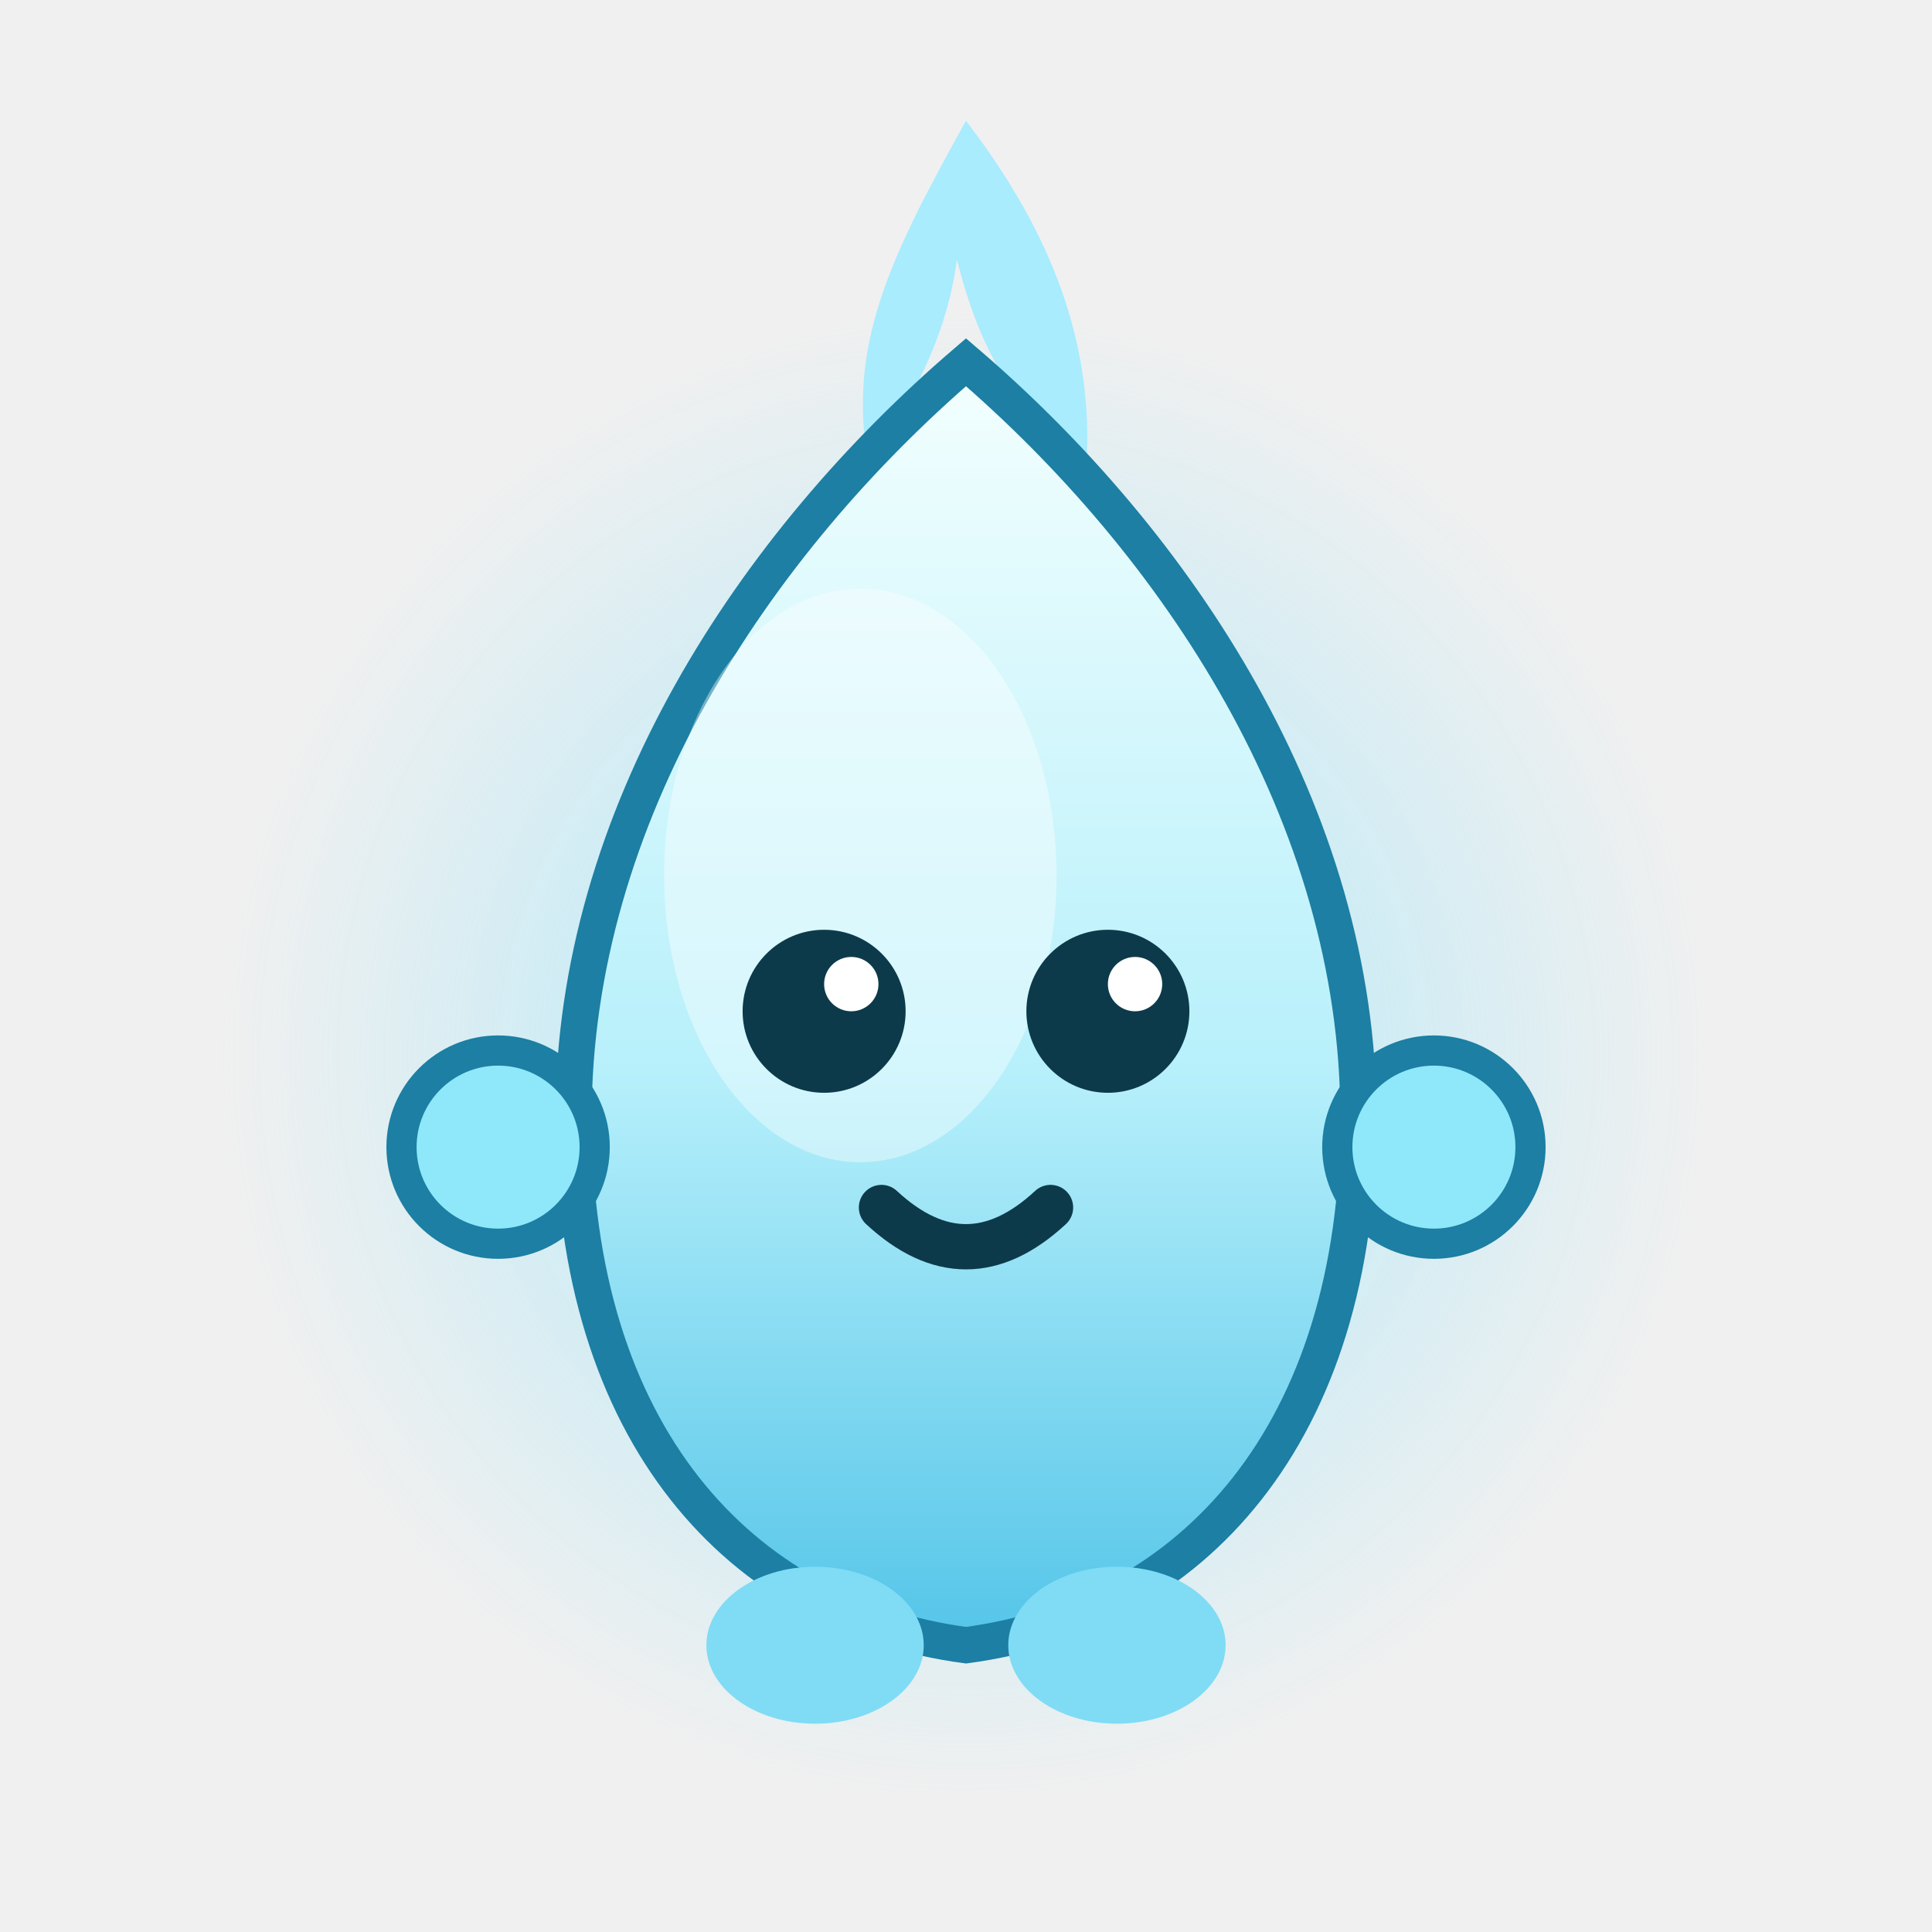
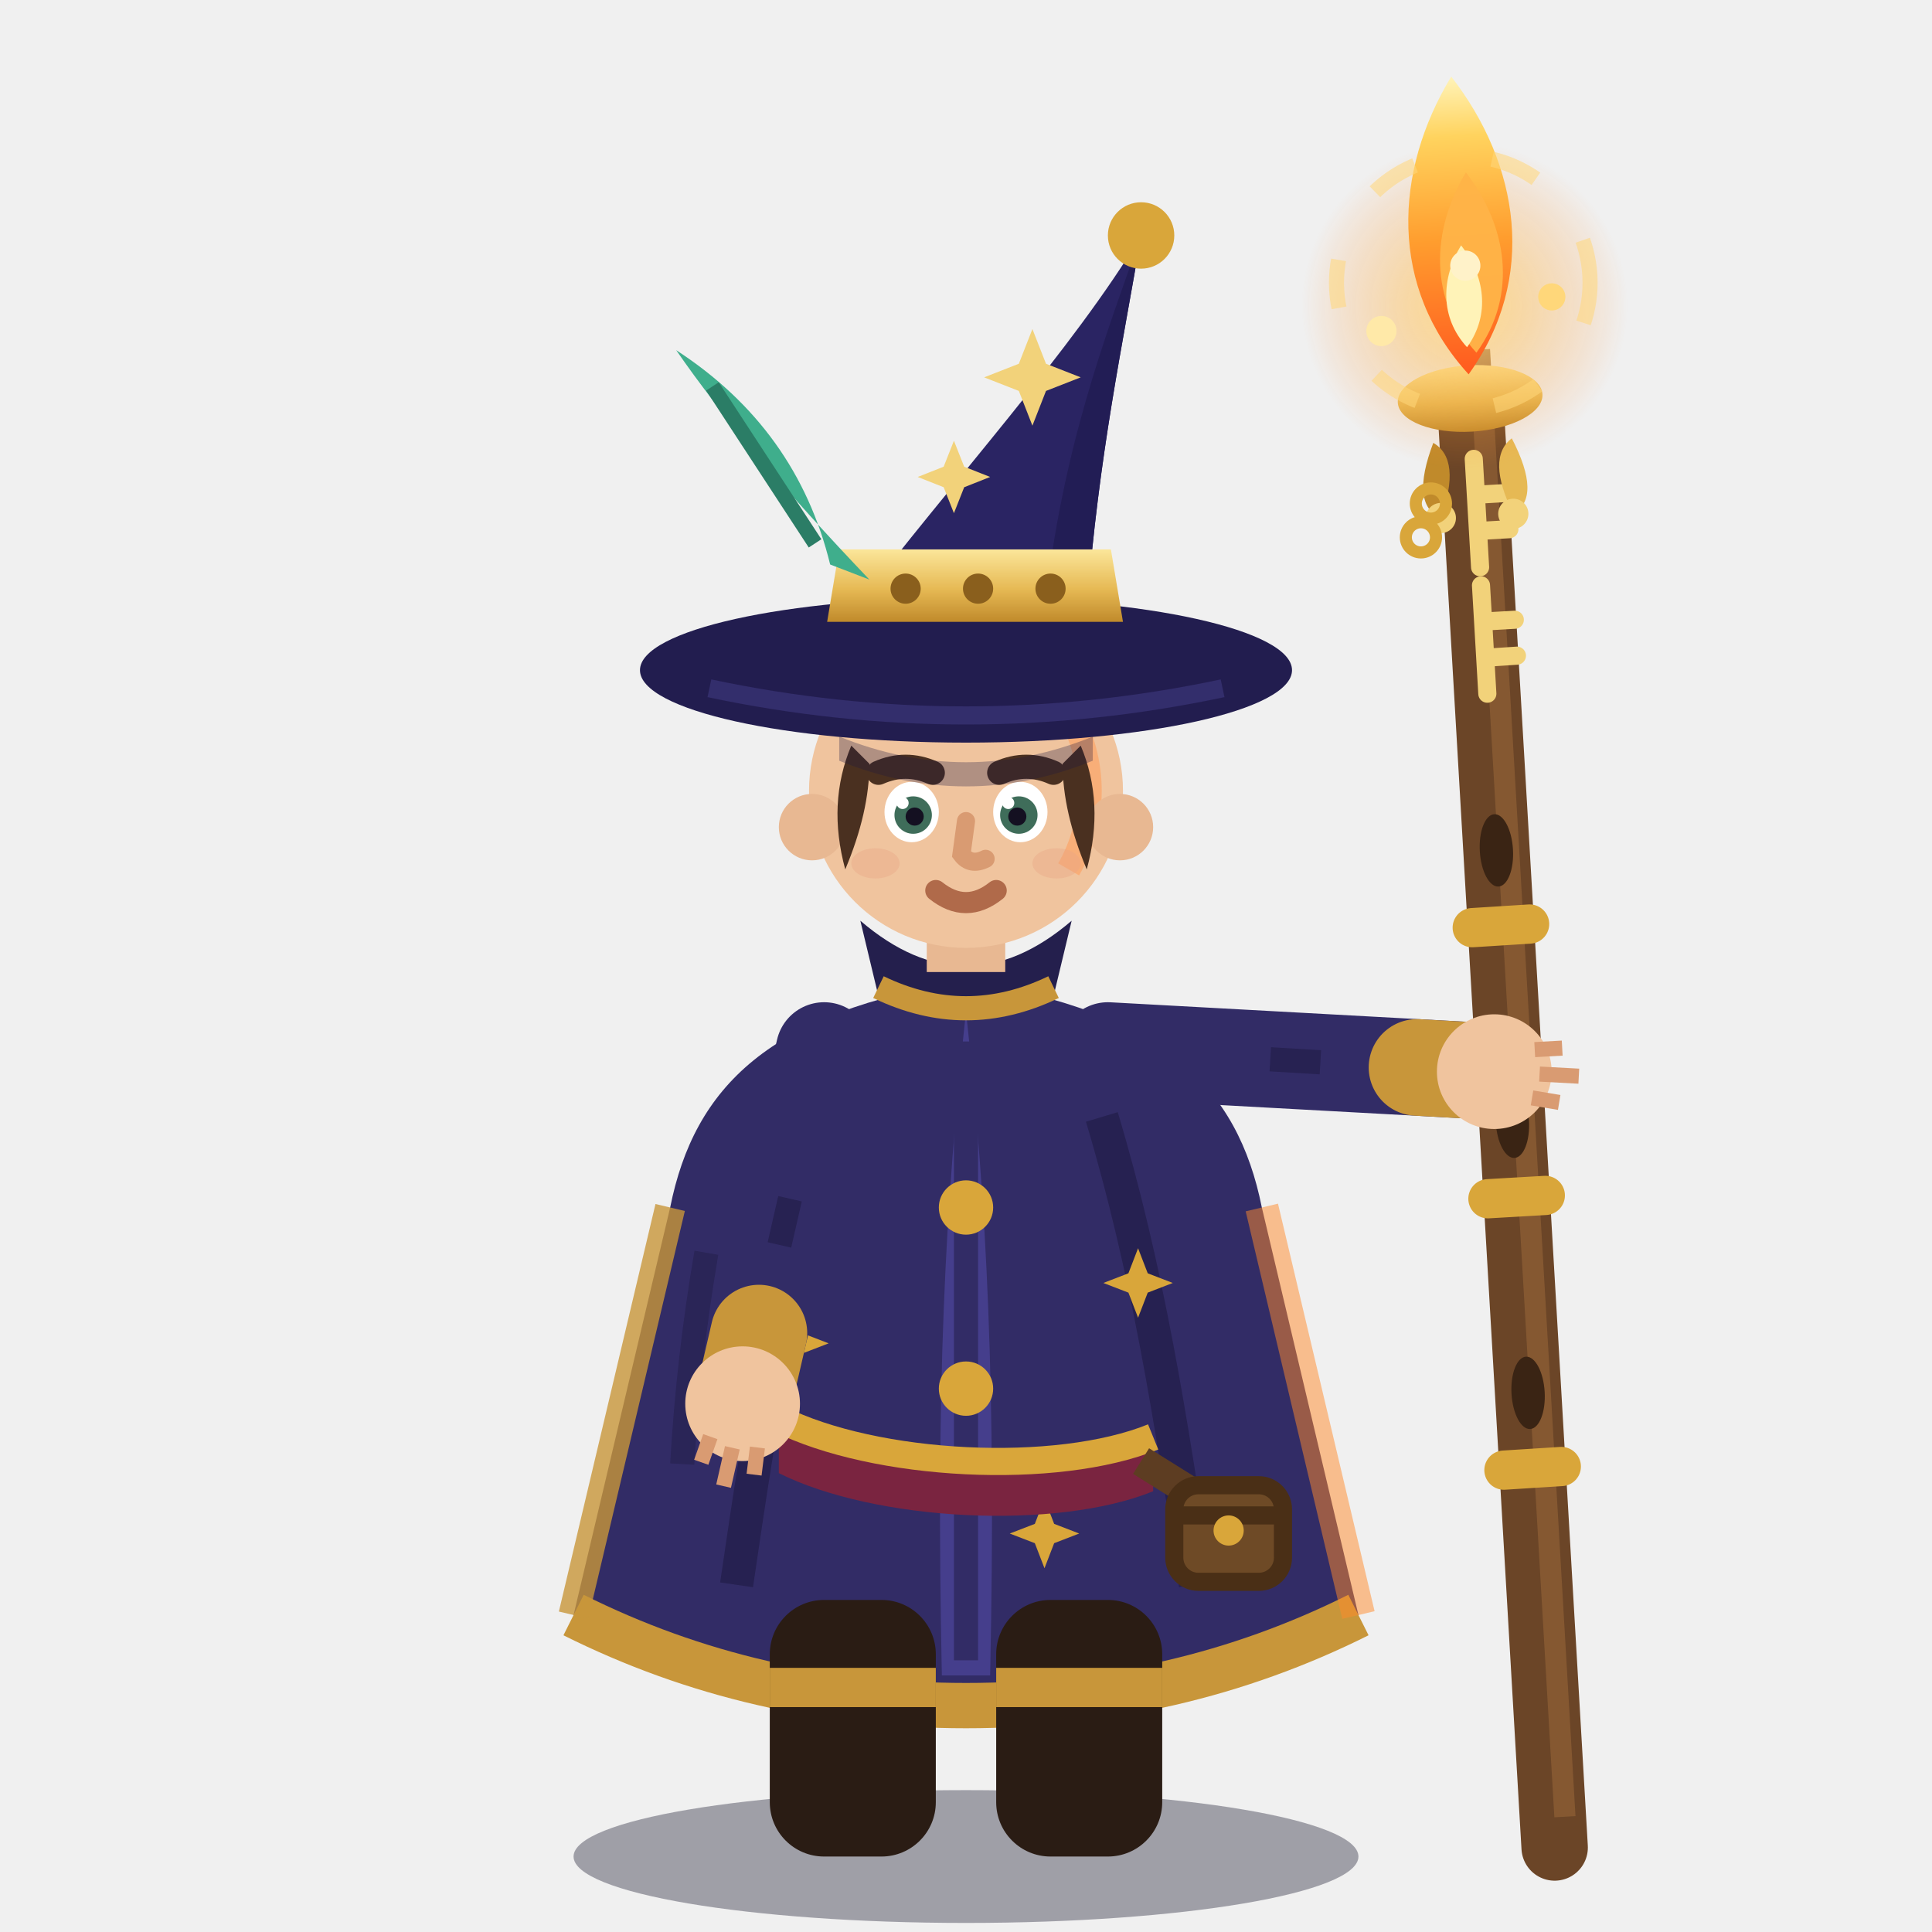
<svg xmlns="http://www.w3.org/2000/svg" viewBox="0 0 64 64">
  <defs>
-     <radialGradient id="glow" cx="0.5" cy="0.5" r="0.5">
-       <stop offset="0" stop-color="#d8fbff" stop-opacity="0.65" />
-       <stop offset="0.55" stop-color="#7fe3ff" stop-opacity="0.28" />
-       <stop offset="1" stop-color="#7fe3ff" stop-opacity="0" />
+     <radialGradient id="glowG">
+       <stop offset="0" stop-color="#ffdf8a" stop-opacity="0.85" />
+       <stop offset="0.5" stop-color="#ffb347" stop-opacity="0.35" />
+       <stop offset="1" stop-color="#ff8a2a" stop-opacity="0" />
    </radialGradient>
-     <linearGradient id="bodyG" x1="0" y1="0" x2="0" y2="1">
-       <stop offset="0" stop-color="#f4fffe" />
-       <stop offset="0.55" stop-color="#b7f0fb" />
-       <stop offset="1" stop-color="#52c4e8" />
+     <linearGradient id="flameG" x1="0" y1="1" x2="0" y2="0">
+       <stop offset="0" stop-color="#ff5a1f" />
+       <stop offset="0.45" stop-color="#ff9d2e" />
+       <stop offset="0.8" stop-color="#ffd35e" />
+       <stop offset="1" stop-color="#fff3b8" />
+     </linearGradient>
+     <linearGradient id="goldG" x1="0" y1="0" x2="0" y2="1">
+       <stop offset="0" stop-color="#fbe69a" />
+       <stop offset="0.55" stop-color="#e6b954" />
+       <stop offset="1" stop-color="#c08a2b" />
    </linearGradient>
  </defs>
-   <circle cx="32" cy="35" r="25" fill="url(#glow)" />
-   <path d="M32 4 C29.5 8.5 28 11.5 28.8 15.5 C30.6 12.6 31.4 10.8 31.7 8.6 C32.4 11.4 33.6 13.8 36 15.2 C36.2 11 34.6 7.4 32 4 Z" fill="#a5ecff" opacity="0.95" />
-   <path d="M32 12 C25 18 19 27 19 37 C19 47.5 24.5 53.5 32 54.5 C39.5 53.5 45 47.5 45 37 C45 27 39 18 32 12 Z" fill="url(#bodyG)" stroke="#1c7fa3" stroke-width="1.2" />
-   <ellipse cx="28.5" cy="29" rx="6.5" ry="9.5" fill="#ffffff" opacity="0.4" />
-   <circle cx="16.5" cy="38" r="3.2" fill="#8fe8fa" stroke="#1c7fa3" stroke-width="1" />
-   <circle cx="47.5" cy="38" r="3.2" fill="#8fe8fa" stroke="#1c7fa3" stroke-width="1" />
-   <ellipse cx="27" cy="54.5" rx="3.6" ry="2.6" fill="#7fdcf4" />
-   <ellipse cx="37" cy="54.5" rx="3.6" ry="2.6" fill="#7fdcf4" />
-   <circle cx="27.3" cy="33.5" r="2.7" fill="#0d3a4a" />
-   <circle cx="36.7" cy="33.5" r="2.7" fill="#0d3a4a" />
-   <circle cx="28.2" cy="32.6" r="0.9" fill="#ffffff" />
-   <circle cx="37.6" cy="32.6" r="0.9" fill="#ffffff" />
-   <path d="M29.2 40 Q32 42.6 34.8 40" stroke="#0d3a4a" stroke-width="1.5" fill="none" stroke-linecap="round" />
+   <ellipse cx="32" cy="61.5" rx="13" ry="2.2" fill="#0a0820" opacity="0.35" />
+   <g>
+     <path d="M32 32.5 C25.5 33.5 23 36 22.2 40 L19 53.5 Q25 56.5 32 56.5 Q39 56.5 45 53.5 L41.8 40 C41 36 38.5 33.5 32 32.5 Z" fill="#322c66" />
+     <path d="M27.5 37 C26 42 25.2 47 24.4 52.5" stroke="#241f4d" stroke-width="1.1" fill="none" opacity="0.85" />
+     <path d="M36.5 37 C38 42 38.8 47 39.6 52.5" stroke="#241f4d" stroke-width="1.1" fill="none" opacity="0.85" />
+     <path d="M23.4 41.5 Q22.8 45 22.6 48.5" stroke="#241f4d" stroke-width="0.8" fill="none" opacity="0.6" />
+     <path d="M19 53.5 Q25 56.5 32 56.5 Q39 56.5 45 53.5" stroke="#c8963a" stroke-width="1.5" fill="none" />
+     <path d="M22.2 40 L19 53.5" stroke="#c8963a" stroke-width="1" fill="none" opacity="0.8" />
+     <path d="M41.8 40 L45 53.5" stroke="#ff8a2a" stroke-width="1.1" fill="none" opacity="0.5" />
+     <path d="M26.3 43.35 L26.62 44.18 L27.45 44.5 L26.62 44.82 L26.3 45.65 L25.98 44.82 L25.15 44.5 L25.98 44.18 Z" fill="#d9a63a" />
+     <path d="M37.7 41.35 L38.02 42.18 L38.85 42.5 L38.02 42.82 L37.7 43.65 L37.38 42.82 L36.55 42.5 L37.38 42.18 Z" fill="#d9a63a" />
+     <path d="M34.6 49.65 L34.92 50.48 L35.75 50.8 L34.92 51.12 L34.6 51.95 L34.28 51.12 L33.45 50.8 L34.28 50.48 Z" fill="#d9a63a" />
+     <path d="M32 33.5 C31.3 40 31 46 31.2 55.5 L32.8 55.5 C33 46 32.7 40 32 33.5 Z" fill="#453e8c" />
+     <line x1="32" y1="34.5" x2="32" y2="55" stroke="#322c66" stroke-width="0.8" />
+     <circle cx="32" cy="40" r="0.9" fill="#d9a63a" />
+     <circle cx="32" cy="46" r="0.9" fill="#d9a63a" />
+     <path d="M25.8 47 C29 48.6 35 48.9 38.2 47.6 L38.2 49.4 C35 50.7 29 50.4 25.8 48.8 Z" fill="#7a2440" />
+     <path d="M25.8 47 C29 48.6 35 48.9 38.2 47.6" stroke="#d9a63a" stroke-width="0.9" fill="none" />
+     <line x1="37.8" y1="48.4" x2="39.4" y2="49.4" stroke="#5d3d22" stroke-width="1" />
+     <rect x="38.9" y="49.2" width="3.6" height="3.2" rx="0.8" fill="#6e4a26" stroke="#4a2f16" stroke-width="0.6" />
+     <line x1="38.9" y1="50.2" x2="42.5" y2="50.2" stroke="#4a2f16" stroke-width="0.6" />
+     <circle cx="40.7" cy="50.7" r="0.5" fill="#d9a63a" />
+     <rect x="25.5" y="53" width="5.5" height="8.5" rx="1.8" fill="#2a1c14" />
+     <line x1="25.5" y1="55.9" x2="31" y2="55.9" stroke="#c8963a" stroke-width="1.3" />
+     <rect x="33" y="53" width="5.5" height="8.5" rx="1.8" fill="#2a1c14" />
+     <line x1="33" y1="55.9" x2="38.5" y2="55.9" stroke="#c8963a" stroke-width="1.3" />
+     <path d="M28.5 30.5 Q32 33.5 35.5 30.5 L34.9 33 Q32 34.5 29.1 33 Z" fill="#241f4d" />
+     <path d="M29.1 32.7 Q32 34.1 34.9 32.7" stroke="#c8963a" stroke-width="0.8" fill="none" />
+     <rect x="30.7" y="29.6" width="2.6" height="2.6" fill="#e8b892" />
+     <circle cx="32" cy="26.2" r="5.2" fill="#f0c49e" />
+     <path d="M35.4 23.6 A5.2 5.2 0 0 1 35.4 28.8" stroke="#ff9d5a" stroke-width="0.8" fill="none" opacity="0.55" />
+     <circle cx="26.9" cy="27.4" r="1.1" fill="#e8b892" />
+     <circle cx="37.1" cy="27.4" r="1.1" fill="#e8b892" />
+     <path d="M28.2 24.7 Q27.4 26.6 28 28.8 Q28.8 26.9 28.8 25.3 Z" fill="#4a3020" />
+     <path d="M35.8 24.7 Q36.6 26.6 36 28.8 Q35.2 26.9 35.2 25.3 Z" fill="#4a3020" />
+     <path d="M29.1 25.6 Q30 25.2 30.9 25.6" stroke="#4a3020" stroke-width="0.8" fill="none" stroke-linecap="round" />
+     <path d="M33.1 25.6 Q34 25.2 34.9 25.6" stroke="#4a3020" stroke-width="0.8" fill="none" stroke-linecap="round" />
+     <ellipse cx="30.2" cy="26.9" rx="0.9" ry="1" fill="#ffffff" />
+     <ellipse cx="33.8" cy="26.9" rx="0.9" ry="1" fill="#ffffff" />
+     <circle cx="30.25" cy="27" r="0.62" fill="#3f6d5a" />
+     <circle cx="33.75" cy="27" r="0.62" fill="#3f6d5a" />
+     <circle cx="30.3" cy="27.05" r="0.3" fill="#141021" />
+     <circle cx="33.7" cy="27.05" r="0.3" fill="#141021" />
+     <circle cx="29.9" cy="26.6" r="0.2" fill="#ffffff" />
+     <circle cx="33.4" cy="26.6" r="0.2" fill="#ffffff" />
+     <path d="M32 27.2 L31.85 28.3 Q32.15 28.7 32.65 28.45" stroke="#d99b72" stroke-width="0.6" fill="none" stroke-linecap="round" />
+     <path d="M31 29.5 Q32 30.3 33 29.5" stroke="#b06a4a" stroke-width="0.7" fill="none" stroke-linecap="round" />
+     <ellipse cx="29" cy="28.6" rx="0.8" ry="0.5" fill="#e8a585" opacity="0.4" />
+     <ellipse cx="35" cy="28.6" rx="0.8" ry="0.5" fill="#e8a585" opacity="0.4" />
+     <path d="M27.8 24.4 Q32 26.1 36.2 24.4 L36.2 25.2 Q32 26.9 27.8 25.2 Z" fill="#1a1540" opacity="0.3" />
+     <ellipse cx="32" cy="22.2" rx="10.8" ry="2.4" fill="#221d4f" />
+     <path d="M23.5 22.8 Q32 24.6 40.5 22.8" stroke="#3a3478" stroke-width="0.6" fill="none" opacity="0.7" />
+     <path d="M37.8 7.8 C35.6 11.5 31.5 16 28.3 20.2 L36 20.2 C36.4 15 37.2 11.4 37.8 7.8 Z" fill="#2a2463" />
+     <path d="M37.8 7.8 C37.2 11.4 36.4 15 36 20.2 L34.6 20.2 C35.2 14.8 36.6 11.2 37.8 7.8 Z" fill="#221d55" />
+     <path d="M27.8 18.2 L36.8 18.2 L37.2 20.6 L27.4 20.6 Z" fill="url(#goldG)" />
+     <circle cx="30" cy="19.5" r="0.5" fill="#8a5f1d" />
+     <circle cx="32.4" cy="19.5" r="0.5" fill="#8a5f1d" />
+     <circle cx="34.8" cy="19.5" r="0.5" fill="#8a5f1d" />
+     <path d="M34.2 10.9 L34.65 12.05 L35.8 12.5 L34.65 12.95 L34.2 14.1 L33.75 12.95 L32.6 12.5 L33.75 12.05 Z" fill="#f2d27a" />
+     <path d="M31.6 14.6 L31.94 15.46 L32.8 15.8 L31.94 16.14 L31.6 17 L31.26 16.14 L30.4 15.8 L31.26 15.46 Z" fill="#f2d27a" />
+     <path d="M28.8 19.2 Q24.6 14.8 22.4 11.6 Q26.4 14.2 27.5 18.7 Z" fill="#3fae8c" />
+     <line x1="27" y1="18" x2="23.6" y2="12.8" stroke="#2b7d66" stroke-width="0.5" />
+     <circle cx="37.8" cy="7.8" r="1.1" fill="#d9a63a" />
+     <line x1="27.3" y1="34.8" x2="24.6" y2="46.5" stroke="#322c66" stroke-width="3.2" stroke-linecap="round" />
+     <line x1="26.17" y1="39.71" x2="25.82" y2="41.24" stroke="#241f4d" stroke-width="0.8" opacity="0.8" />
+     <line x1="25.14" y1="44.16" x2="24.76" y2="45.8" stroke="#c8963a" stroke-width="3.2" stroke-linecap="round" />
+     <circle cx="24.6" cy="46.5" r="1.9" fill="#f0c49e" />
+     <path d="M23.53 47.59 L23.23 48.44 M24.26 47.96 L23.97 49.23 M25.09 47.95 L24.98 48.85" stroke="#d99b72" stroke-width="0.5" fill="none" />
+     <line x1="51.5" y1="61.2" x2="48.7" y2="13.2" stroke="#6b4527" stroke-width="2.2" stroke-linecap="round" />
+     <line x1="51.84" y1="60.18" x2="49.01" y2="11.58" stroke="#8a5c33" stroke-width="0.7" opacity="0.85" />
+     <path d="M49.03 18.79 L48.82 15.2 M48.96 17.59 L50 17.53 M48.89 16.39 L49.93 16.33" stroke="#f2d27a" stroke-width="0.6" fill="none" stroke-linecap="round" />
+     <path d="M49.27 22.98 L49.06 19.39 M49.2 21.79 L50.25 21.72 M49.13 20.59 L50.18 20.53" stroke="#f2d27a" stroke-width="0.6" fill="none" stroke-linecap="round" />
+     <line x1="48.77" y1="30.73" x2="50.67" y2="30.61" stroke="#d9a63a" stroke-width="1.3" stroke-linecap="round" />
+     <line x1="49.29" y1="39.71" x2="51.19" y2="39.6" stroke="#d9a63a" stroke-width="1.3" stroke-linecap="round" />
+     <line x1="49.82" y1="48.7" x2="51.72" y2="48.58" stroke="#d9a63a" stroke-width="1.3" stroke-linecap="round" />
+     <ellipse cx="49.57" cy="28.17" rx="0.55" ry="1.2" transform="rotate(-3.34 49.57 28.17)" fill="#3a2414" />
+     <ellipse cx="50.1" cy="37.16" rx="0.55" ry="1.2" transform="rotate(-3.34 50.1 37.16)" fill="#3a2414" />
+     <ellipse cx="50.62" cy="46.14" rx="0.55" ry="1.2" transform="rotate(-3.34 50.62 46.14)" fill="#3a2414" />
+     <ellipse cx="48.7" cy="13.2" rx="2.4" ry="1.1" transform="rotate(-3.34 48.7 13.2)" fill="url(#goldG)" />
+     <path d="M50.08 14.52 Q51.09 16.47 50.13 17.02 Q49.22 15.17 50.08 14.52 Z" fill="#e6b954" />
+     <path d="M47.48 14.67 Q46.7 16.72 47.73 17.16 Q48.42 15.22 47.48 14.67 Z" fill="#c08a2b" />
+     <circle cx="50.13" cy="17.02" r="0.5" fill="#f2d27a" />
+     <circle cx="47.73" cy="17.16" r="0.5" fill="#f2d27a" />
+     <circle cx="47.4" cy="16.68" r="0.5" fill="none" stroke="#d9a63a" stroke-width="0.4" />
+     <circle cx="47.07" cy="17.8" r="0.5" fill="none" stroke="#d9a63a" stroke-width="0.4" />
+     <line x1="36.7" y1="34.8" x2="49.5" y2="35.5" stroke="#322c66" stroke-width="3.2" stroke-linecap="round" />
+     <line x1="42.08" y1="35.09" x2="43.74" y2="35.19" stroke="#241f4d" stroke-width="0.8" opacity="0.8" />
+     <line x1="46.94" y1="35.36" x2="48.73" y2="35.46" stroke="#c8963a" stroke-width="3.2" stroke-linecap="round" />
+     <circle cx="49.5" cy="35.5" r="1.9" fill="#f0c49e" />
+     <path d="M50.75 36.37 L51.65 36.52 M51 35.58 L52.3 35.65 M50.84 34.77 L51.75 34.72" stroke="#d99b72" stroke-width="0.5" fill="none" />
+     <g transform="translate(48.65 12.4) rotate(-3.34)">
+       <circle cx="0" cy="-2.28" r="5.4" fill="url(#glowG)" />
+       <path d="M0 0 C-2.47 -3.04 -2.09 -6.84 0 -9.88 C2.09 -6.84 2.47 -3.04 0 0 Z" fill="url(#flameG)" />
+       <path d="M0 0 C-1.49 -1.84 -1.26 -4.14 0 -5.98 C1.26 -4.14 1.5 -1.84 0 0 Z" transform="translate(0.3 -0.7)" fill="#ffb347" opacity="0.95" />
+       <path d="M0 0 C-0.85 -1.04 -0.72 -2.34 0 -3.38 C0.72 -2.34 0.85 -1.04 0 0 Z" transform="translate(0 -0.9)" fill="#fff3b8" />
+       <circle cx="0" cy="-3.04" r="4.2" fill="none" stroke="#ffd77a" stroke-width="0.5" stroke-dasharray="1.6 2.6" opacity="0.55" />
+       <circle cx="-2.8" cy="-1.6" r="0.5" fill="#ffe9a8" />
+       <circle cx="2.9" cy="-2.4" r="0.45" fill="#ffd77a" />
+       <circle cx="0.1" cy="-3.6" r="0.5" fill="#fff2c9" />
+     </g>
+   </g>
</svg>
